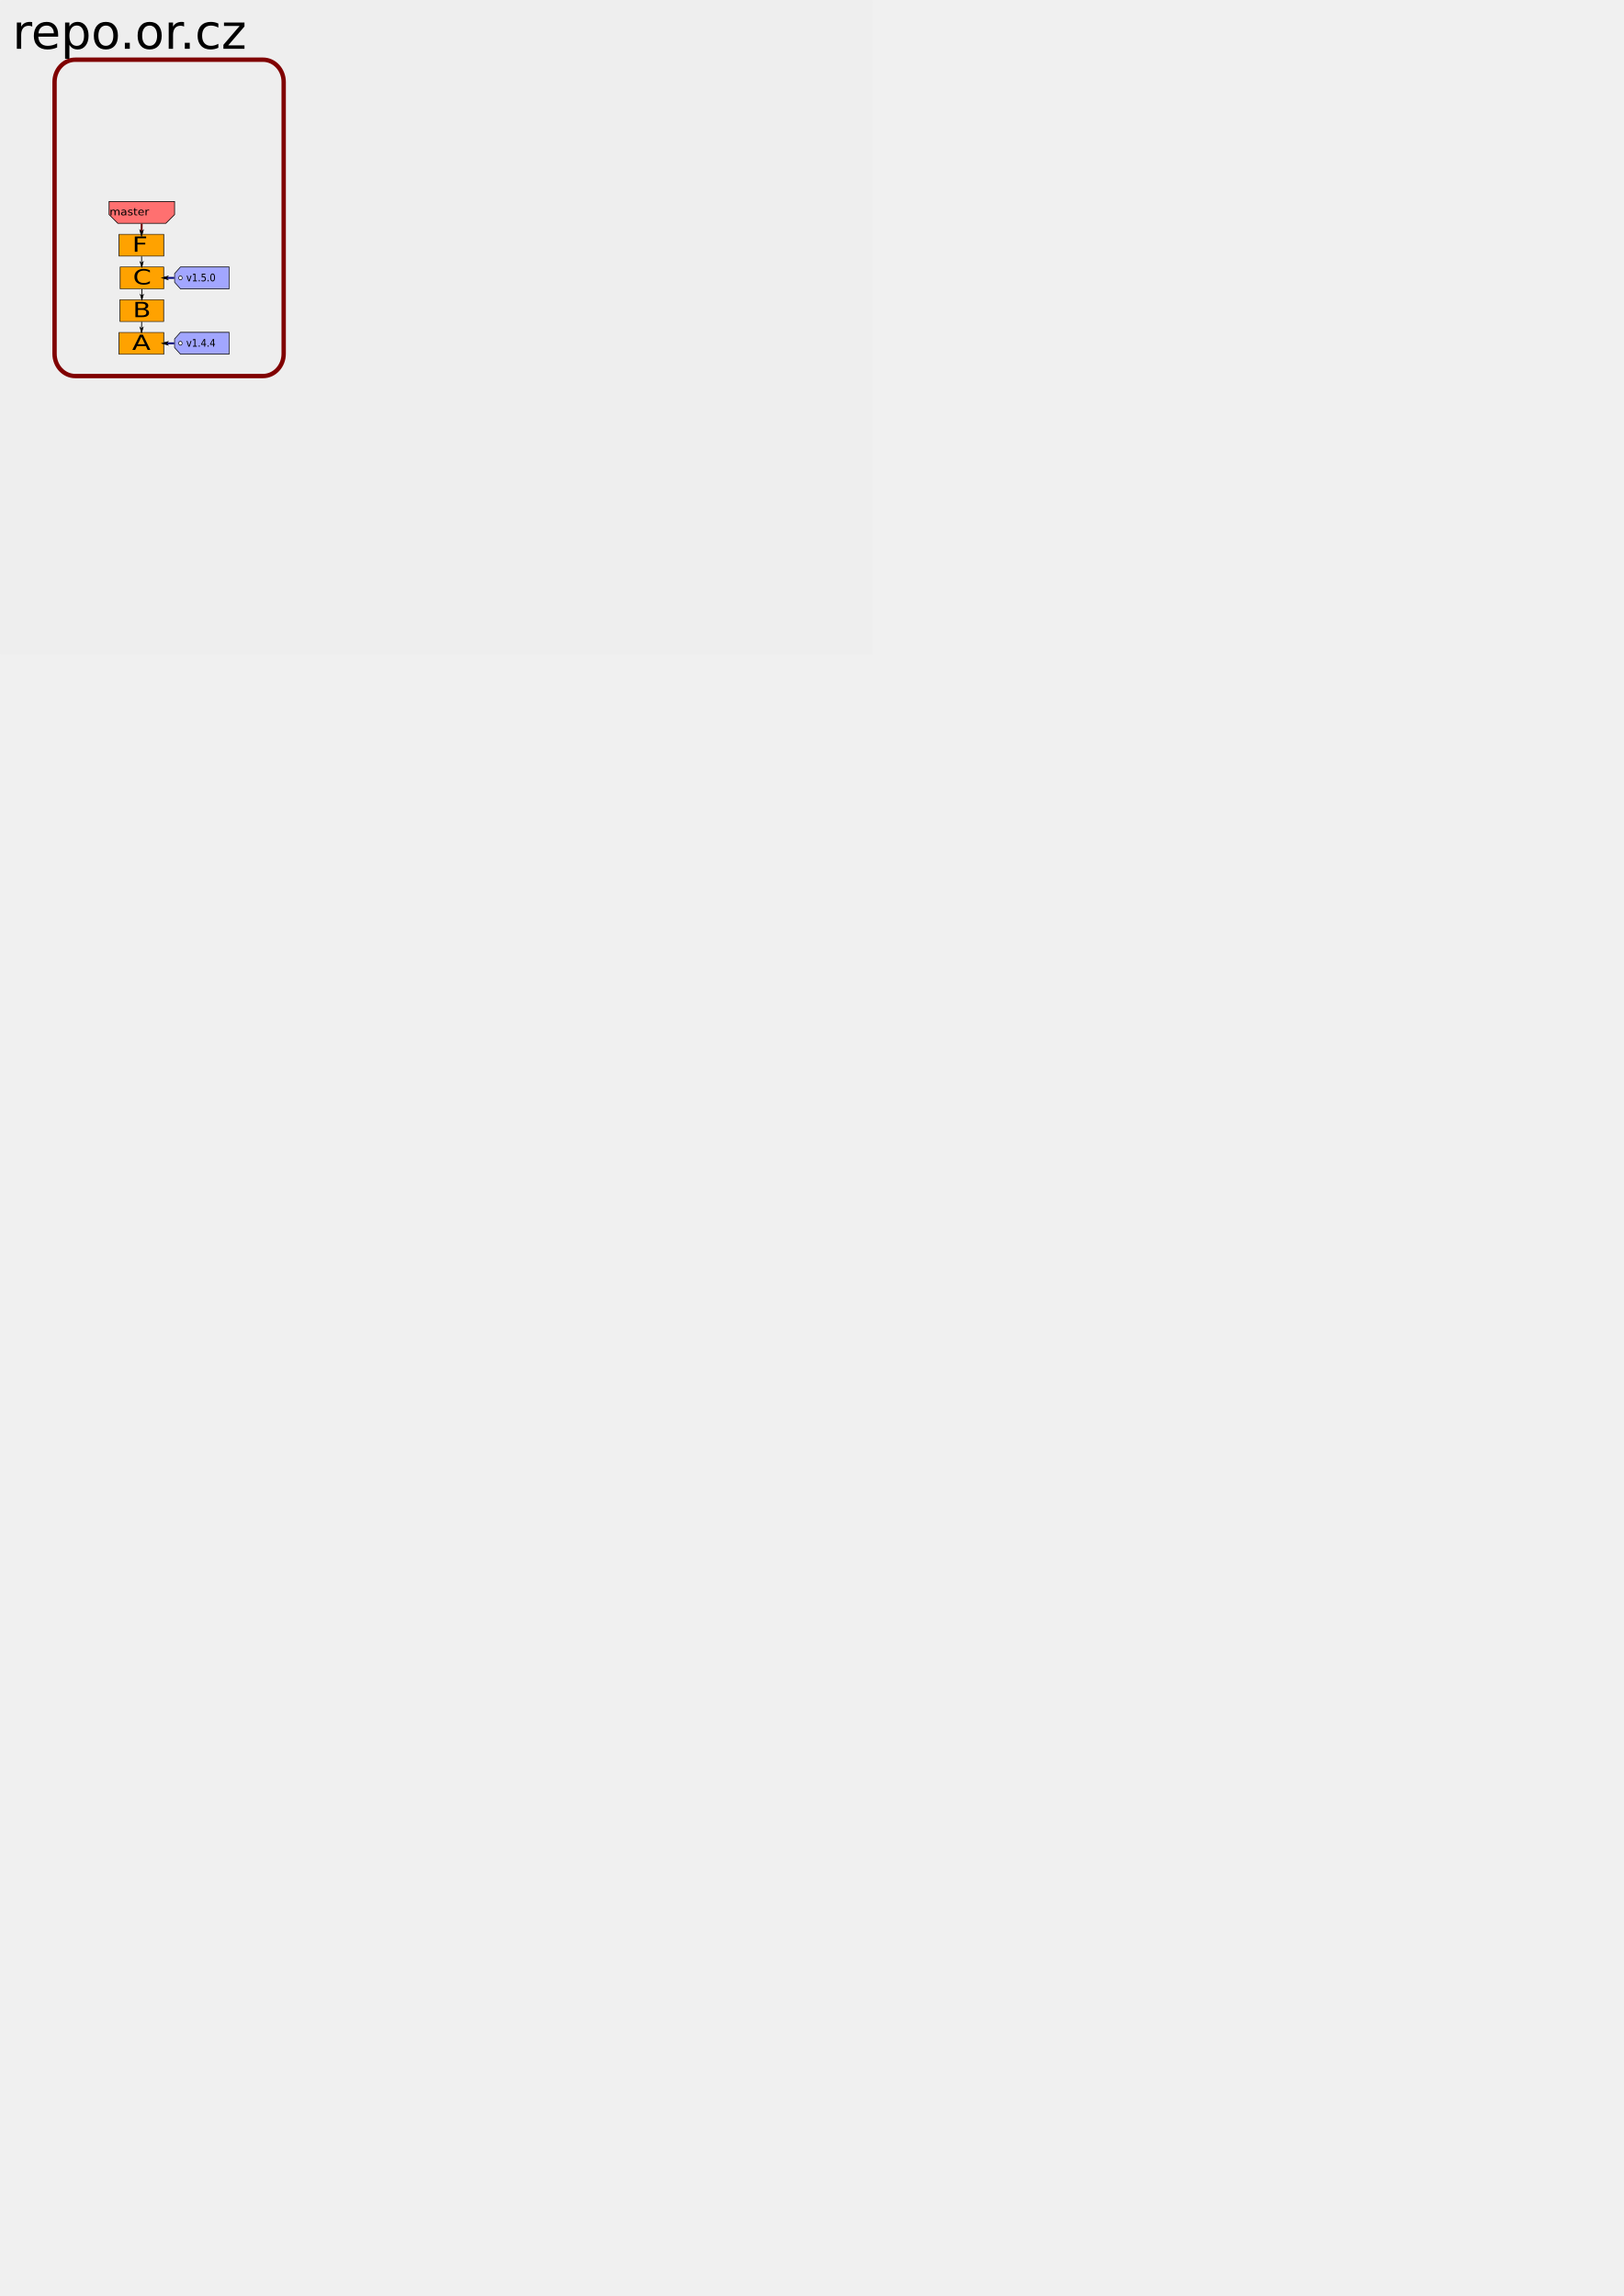
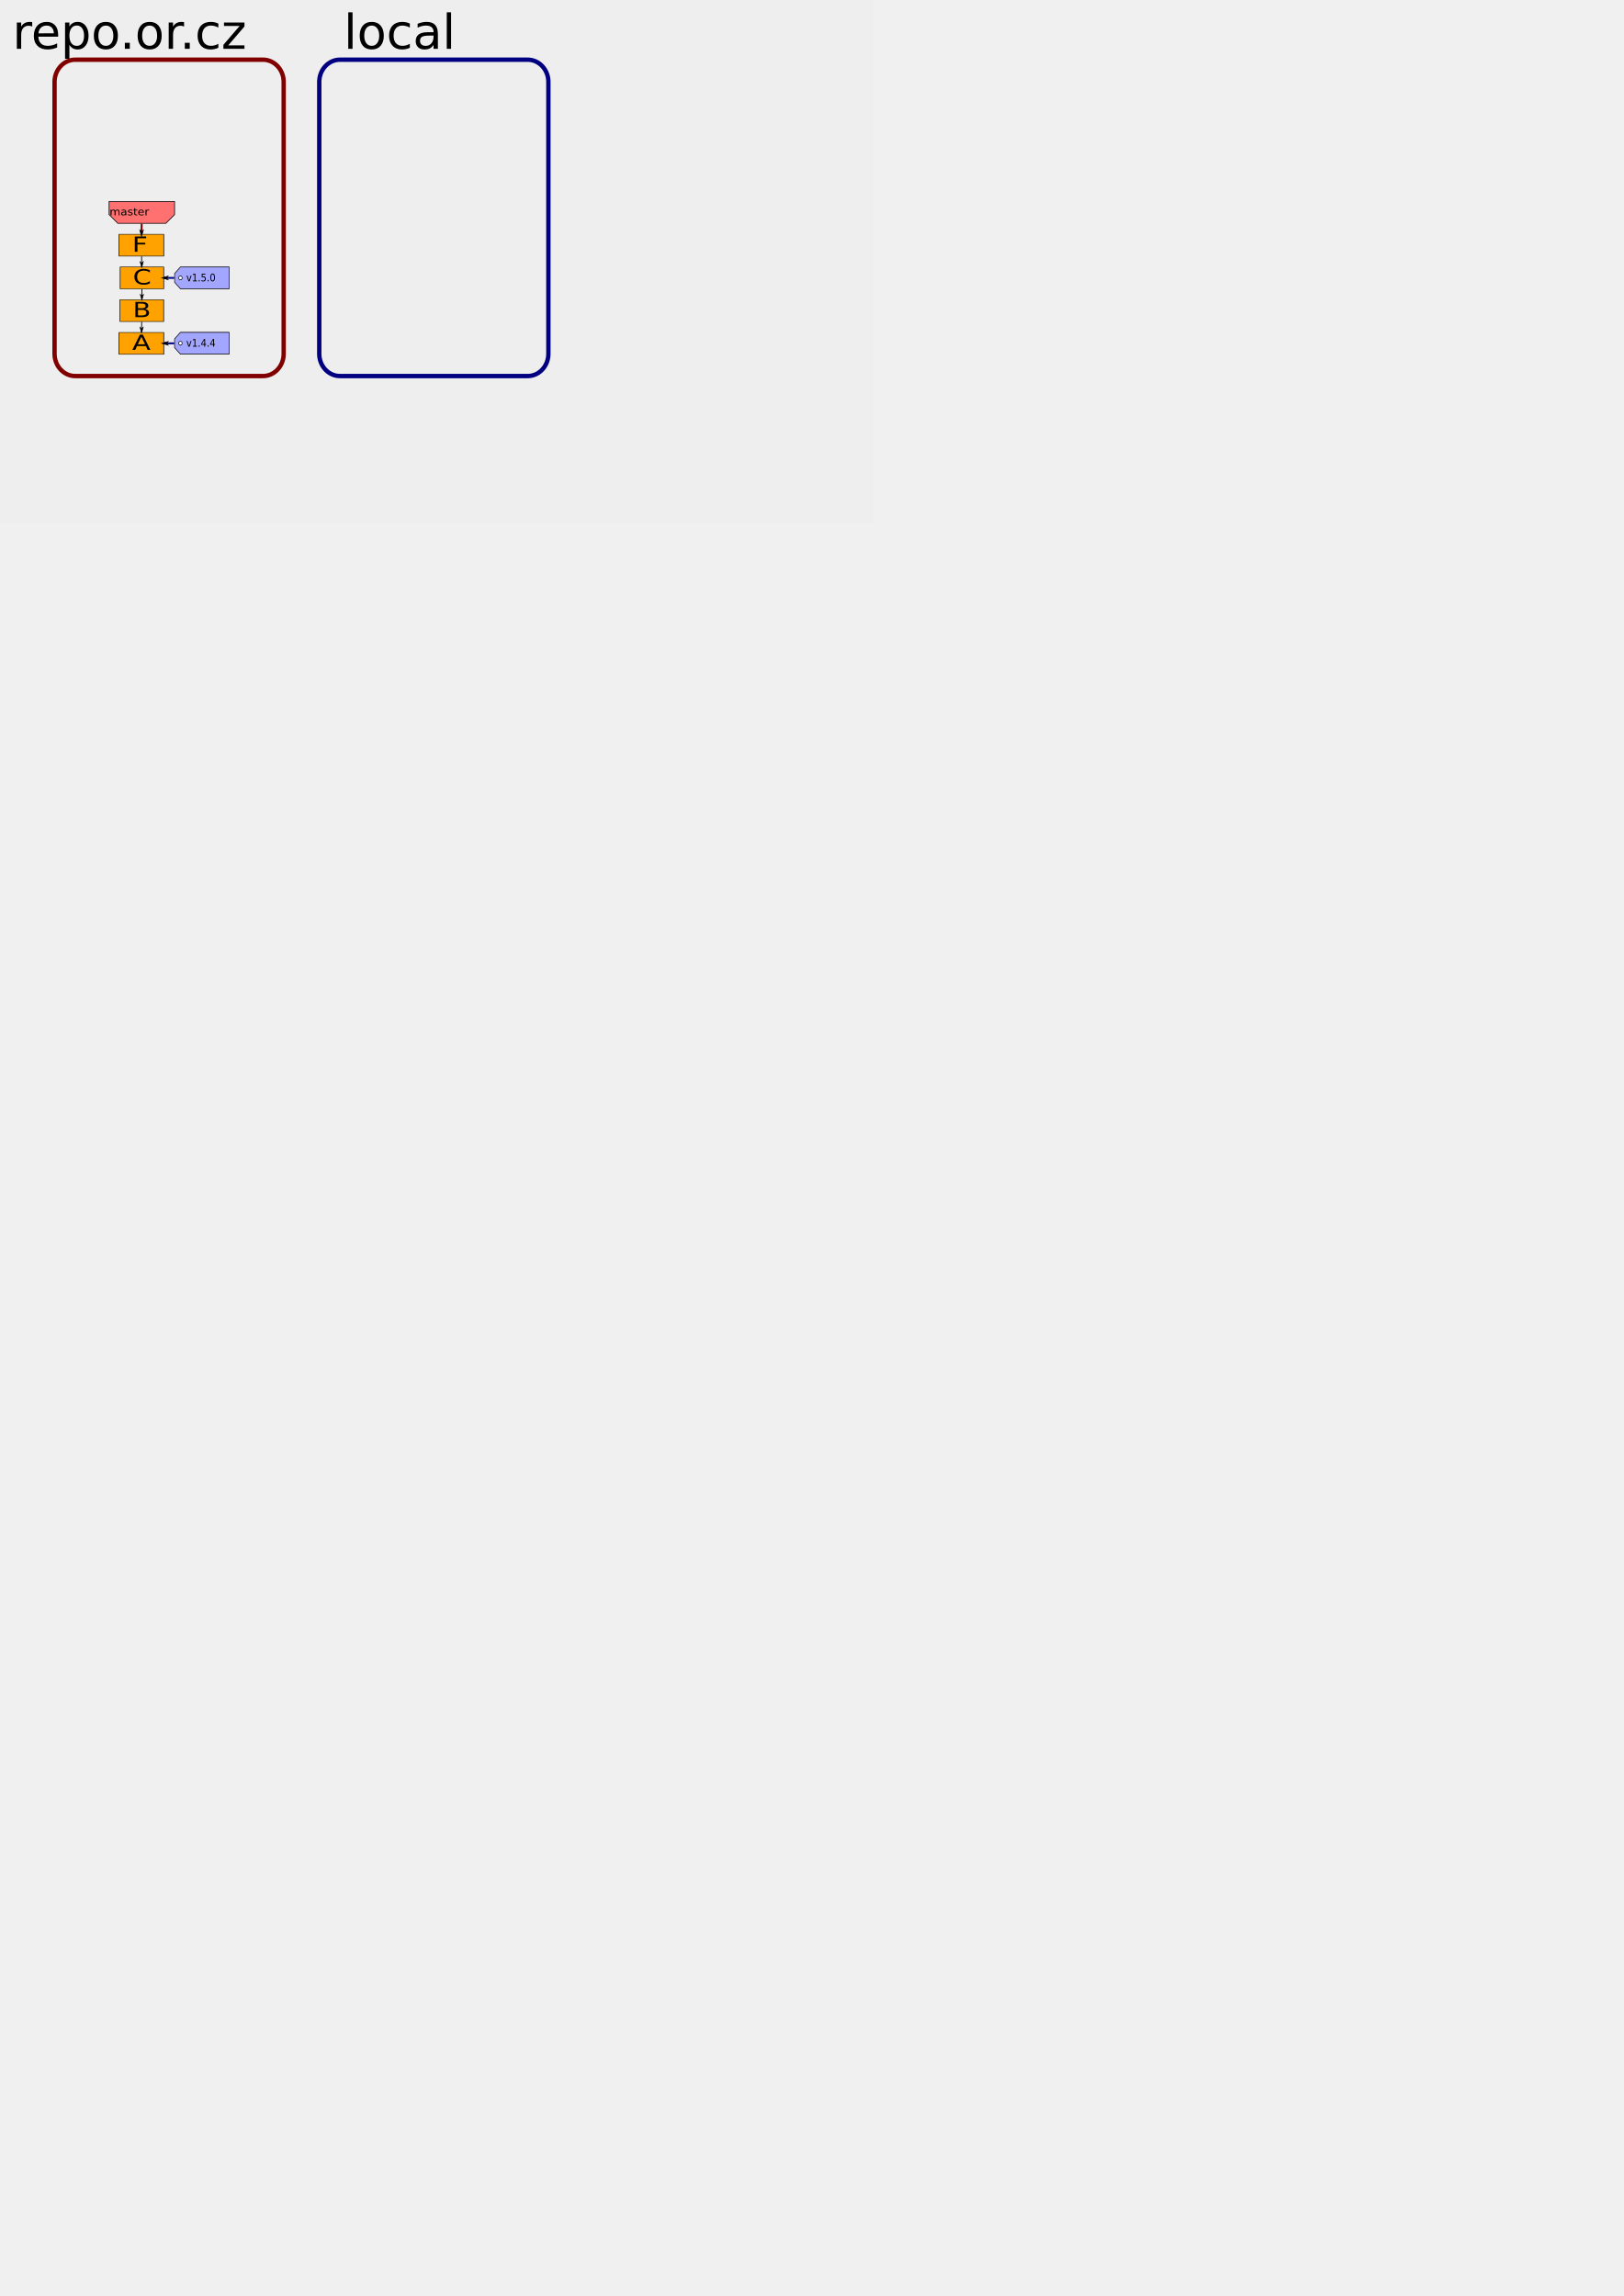
<svg xmlns="http://www.w3.org/2000/svg" width="744.094" height="1052.362" id="svg1317">
  <defs id="defs1319">
    <marker orient="auto" refY="0.0" refX="0.0" id="Arrow1Sstart" style="overflow:visible">
      <path id="path4028" d="M 0.0,0.0 L 5.0,-5.0 L -12.5,0.0 L 5.0,5.0 L 0.0,0.0 z " style="fill-rule:evenodd;stroke:#000000;stroke-width:1.0pt;marker-start:none" transform="scale(0.2) translate(6,0)" />
    </marker>
    <marker orient="auto" refY="0.0" refX="0.0" id="Arrow1Mstart" style="overflow:visible">
      <path id="path4034" d="M 0.0,0.0 L 5.0,-5.0 L -12.5,0.0 L 5.0,5.0 L 0.0,0.0 z " style="fill-rule:evenodd;stroke:#000000;stroke-width:1.0pt;marker-start:none" transform="scale(0.4) translate(10,0)" />
    </marker>
    <marker orient="auto" refY="0.0" refX="0.0" id="Arrow1Send" style="overflow:visible;">
      <path id="path4025" d="M 0.0,0.0 L 5.0,-5.0 L -12.5,0.0 L 5.0,5.0 L 0.0,0.0 z " style="fill-rule:evenodd;stroke:#000000;stroke-width:1.0pt;marker-start:none;" transform="scale(0.2) rotate(180) translate(6,0)" />
    </marker>
    <marker orient="auto" refY="0.0" refX="0.0" id="Arrow2Mend" style="overflow:visible;">
      <path id="path4013" style="font-size:12.0;fill-rule:evenodd;stroke-width:0.625;stroke-linejoin:round;" d="M 8.719,4.034 L -2.207,0.016 L 8.719,-4.002 C 6.973,-1.63 6.983,1.616 8.719,4.034 z " transform="scale(0.6) rotate(180) translate(0,0)" />
    </marker>
    <marker orient="auto" refY="0.0" refX="0.0" id="Arrow1Mend" style="overflow:visible;">
      <path id="path4031" d="M 0.0,0.0 L 5.0,-5.0 L -12.5,0.0 L 5.0,5.0 L 0.0,0.0 z " style="fill-rule:evenodd;stroke:#000000;stroke-width:1.0pt;marker-start:none;" transform="scale(0.4) rotate(180) translate(10,0)" />
    </marker>
    <marker orient="auto" refY="0.0" refX="0.0" id="Arrow2Mstart" style="overflow:visible">
      <path id="path4016" style="font-size:12.0;fill-rule:evenodd;stroke-width:0.625;stroke-linejoin:round" d="M 8.719,4.034 L -2.207,0.016 L 8.719,-4.002 C 6.973,-1.63 6.983,1.616 8.719,4.034 z " transform="scale(0.6) translate(0,0)" />
    </marker>
    <marker orient="auto" refY="0.0" refX="0.0" id="Arrow1Lstart" style="overflow:visible">
      <path id="path4040" d="M 0.0,0.0 L 5.0,-5.0 L -12.5,0.0 L 5.0,5.0 L 0.0,0.0 z " style="fill-rule:evenodd;stroke:#000000;stroke-width:1.0pt;marker-start:none" transform="scale(0.8) translate(12.5,0)" />
    </marker>
  </defs>
  <g id="layer1" style="opacity:1">
-     <rect style="fill:#eeeeee;fill-opacity:1;stroke:none;stroke-width:1;stroke-linecap:butt;stroke-linejoin:bevel;stroke-miterlimit:4;stroke-dasharray:none;stroke-dashoffset:0;stroke-opacity:1" id="bg" width="400" height="300" x="0" y="0" rx="1" ry="1" />
+     <rect style="fill:#eeeeee;fill-opacity:1;stroke:none;stroke-width:1;stroke-linecap:butt;stroke-linejoin:bevel;stroke-miterlimit:4;stroke-dasharray:none;stroke-dashoffset:0;stroke-opacity:1" id="bg" width="400" height="240" x="0" y="0" rx="1" ry="1" />
    <rect style="opacity:1;fill:none;fill-opacity:1;fill-rule:nonzero;stroke:#800000;stroke-width:2;stroke-linecap:butt;stroke-linejoin:miter;stroke-miterlimit:4;stroke-dasharray:none;stroke-dashoffset:0;stroke-opacity:1" id="rect2948" width="105" height="145" x="25" y="27.362" rx="9.485" ry="10.192" />
    <rect style="fill:black;fill-opacity:0.75;stroke:black;stroke-width:0.5;stroke-linecap:butt;stroke-linejoin:miter;stroke-miterlimit:4;stroke-dasharray:none;stroke-dashoffset:0;stroke-opacity:1" id="rect2855" width="0" height="1" x="217" y="77.362" rx="19.921" ry="1" />
    <g id="g3334" transform="translate(-9.995106,0)">
      <g transform="matrix(2.577667,0,0,1.997013,-654.6054,-62.00661)" id="g4675" style="opacity:1">
        <path style="fill:#ffa200;fill-opacity:1;fill-rule:evenodd;stroke:#000000;stroke-width:0.118;stroke-linecap:butt;stroke-linejoin:miter;stroke-miterlimit:4;stroke-dasharray:none;stroke-opacity:1" d="M 286.941,107.358 L 286.941,112.366 L 278.996,112.366 L 278.996,107.358 L 286.941,107.358 z" id="path4085" />
        <text xml:space="preserve" style="font-size:3.598px;font-style:normal;font-weight:normal;line-height:125%;fill:#000000;fill-opacity:1;stroke:none;stroke-width:1pt;stroke-linecap:butt;stroke-linejoin:miter;stroke-opacity:1;font-family:Bitstream Vera Sans" x="281.329" y="111.362" id="text4093">
          <tspan id="tspan4095" x="281.329" y="111.362" style="font-size:4.797px;font-style:normal;font-variant:normal;font-weight:normal;font-stretch:normal;text-align:start;line-height:125%;writing-mode:lr-tb;text-anchor:start;font-family:Bitstream Vera Sans">A</tspan>
        </text>
      </g>
      <g transform="matrix(0.8928571,0,0,0.9999896,-188.5798,44.96471)" id="g4195" style="opacity:1">
        <path style="fill:#a2a6ff;fill-opacity:1;fill-rule:evenodd;stroke:#000000;stroke-width:0.313;stroke-linecap:butt;stroke-linejoin:miter;stroke-miterlimit:4;stroke-dasharray:none;stroke-opacity:1" d="M 315,107.362 L 340,107.362 L 340,117.362 L 315,117.362 L 312,114.362 L 312,110.362 L 315,107.362 z" id="path4197" />
        <path style="fill:#ffffff;fill-opacity:1;stroke:#000000;stroke-width:0.704;stroke-linecap:butt;stroke-linejoin:miter;stroke-miterlimit:4;stroke-dasharray:none;stroke-dashoffset:0;stroke-opacity:1" id="path4199" d="M 317,112.362 A 2,2 0 1 1 313,112.362 A 2,2 0 1 1 317,112.362 z" transform="matrix(0.444444,0,0,0.444444,175,62.42343)" />
        <text id="text4201" y="113.922" x="318" style="font-size:3.598px;font-style:normal;font-weight:normal;line-height:125%;opacity:1;fill:#000000;fill-opacity:1;stroke:none;stroke-width:1pt;stroke-linecap:butt;stroke-linejoin:miter;stroke-opacity:1;font-family:Bitstream Vera Sans" xml:space="preserve">
          <tspan style="font-size:4.797px;font-style:normal;font-variant:normal;font-weight:normal;font-stretch:normal;text-align:start;line-height:125%;writing-mode:lr-tb;text-anchor:start;font-family:Bitstream Vera Sans" y="113.922" x="318" id="tspan4203">v1.4.4</tspan>
        </text>
      </g>
      <g transform="matrix(2.517724,0,0,1.998096,-637.4385,-77.1557)" id="g4680" style="opacity:1">
        <path style="fill:#ffa200;fill-opacity:1;fill-rule:evenodd;stroke:#000000;stroke-width:0.118;stroke-linecap:butt;stroke-linejoin:miter;stroke-miterlimit:4;stroke-dasharray:none;stroke-opacity:1" d="M 286.941,107.358 L 286.941,112.366 L 278.996,112.366 L 278.996,107.358 L 286.941,107.358 z" id="path4682" />
        <text xml:space="preserve" style="font-size:3.598px;font-style:normal;font-weight:normal;line-height:125%;fill:#000000;fill-opacity:1;stroke:none;stroke-width:1pt;stroke-linecap:butt;stroke-linejoin:miter;stroke-opacity:1;font-family:Bitstream Vera Sans" x="281.329" y="111.362" id="text4684">
          <tspan id="tspan4686" x="281.329" y="111.362" style="font-size:4.797px;font-style:normal;font-variant:normal;font-weight:normal;font-stretch:normal;text-align:start;line-height:125%;writing-mode:lr-tb;text-anchor:start;font-family:Bitstream Vera Sans">B</tspan>
        </text>
      </g>
      <g transform="matrix(2.511717,0,0,1.999552,-635.6938,-92.30475)" id="g4696" style="opacity:1">
        <path style="fill:#ffa200;fill-opacity:1;fill-rule:evenodd;stroke:#000000;stroke-width:0.118;stroke-linecap:butt;stroke-linejoin:miter;stroke-miterlimit:4;stroke-dasharray:none;stroke-opacity:1" d="M 286.941,107.358 L 286.941,112.366 L 278.996,112.366 L 278.996,107.358 L 286.941,107.358 z" id="path4698" />
        <text xml:space="preserve" style="font-size:3.598px;font-style:normal;font-weight:normal;line-height:125%;fill:#000000;fill-opacity:1;stroke:none;stroke-width:1pt;stroke-linecap:butt;stroke-linejoin:miter;stroke-opacity:1;font-family:Bitstream Vera Sans" x="281.329" y="111.362" id="text4700">
          <tspan id="tspan4702" x="281.329" y="111.362" style="font-size:4.797px;font-style:normal;font-variant:normal;font-weight:normal;font-stretch:normal;text-align:start;line-height:125%;writing-mode:lr-tb;text-anchor:start;font-family:Bitstream Vera Sans">C</tspan>
        </text>
      </g>
      <g transform="matrix(0.8928453,0,0,1.001435,-188.5582,14.85274)" id="g4712" style="opacity:1">
        <path style="fill:#a2a6ff;fill-opacity:1;fill-rule:evenodd;stroke:#000000;stroke-width:0.313;stroke-linecap:butt;stroke-linejoin:miter;stroke-miterlimit:4;stroke-dasharray:none;stroke-opacity:1" d="M 315,107.362 L 340,107.362 L 340,117.362 L 315,117.362 L 312,114.362 L 312,110.362 L 315,107.362 z" id="path4714" />
        <path style="fill:#ffffff;fill-opacity:1;stroke:#000000;stroke-width:0.704;stroke-linecap:butt;stroke-linejoin:miter;stroke-miterlimit:4;stroke-dasharray:none;stroke-dashoffset:0;stroke-opacity:1" id="path4716" d="M 317,112.362 A 2,2 0 1 1 313,112.362 A 2,2 0 1 1 317,112.362 z" transform="matrix(0.444444,0,0,0.444444,175,62.42343)" />
        <text id="text4718" y="113.922" x="318" style="font-size:3.598px;font-style:normal;font-weight:normal;line-height:125%;opacity:1;fill:#000000;fill-opacity:1;stroke:none;stroke-width:1pt;stroke-linecap:butt;stroke-linejoin:miter;stroke-opacity:1;font-family:Bitstream Vera Sans" xml:space="preserve">
          <tspan style="font-size:4.797px;font-style:normal;font-variant:normal;font-weight:normal;font-stretch:normal;text-align:start;line-height:125%;writing-mode:lr-tb;text-anchor:start;font-family:Bitstream Vera Sans" y="113.922" x="318" id="tspan4720">v1.5.0</tspan>
        </text>
      </g>
      <g transform="matrix(2.577667,0,0,1.997013,-654.6054,-107.0066)" id="g4730" style="opacity:1">
        <path style="fill:#ffa200;fill-opacity:1;fill-rule:evenodd;stroke:#000000;stroke-width:0.118;stroke-linecap:butt;stroke-linejoin:miter;stroke-miterlimit:4;stroke-dasharray:none;stroke-opacity:1" d="M 286.941,107.358 L 286.941,112.366 L 278.996,112.366 L 278.996,107.358 L 286.941,107.358 z" id="path4732" />
        <text xml:space="preserve" style="font-size:3.598px;font-style:normal;font-weight:normal;line-height:125%;fill:#000000;fill-opacity:1;stroke:none;stroke-width:1pt;stroke-linecap:butt;stroke-linejoin:miter;stroke-opacity:1;font-family:Bitstream Vera Sans" x="281.329" y="111.362" id="text4734">
          <tspan id="tspan4736" x="281.329" y="111.362" style="font-size:4.797px;font-style:normal;font-variant:normal;font-weight:normal;font-stretch:normal;text-align:start;line-height:125%;writing-mode:lr-tb;text-anchor:start;font-family:Bitstream Vera Sans">F</tspan>
        </text>
      </g>
      <path id="path4742" d="M 74.864,152.265 L 74.929,147.487" style="opacity:1;fill:none;fill-opacity:0.75;fill-rule:evenodd;stroke:#000000;stroke-width:0.393;stroke-linecap:butt;stroke-linejoin:miter;marker-start:url(#Arrow1Mstart);marker-end:none;stroke-miterlimit:4;stroke-dasharray:none;stroke-opacity:1" />
      <path id="path4744" d="M 75.014,137.232 L 75.028,132.502" style="opacity:1;fill:none;fill-opacity:0.75;fill-rule:evenodd;stroke:#000000;stroke-width:0.393;stroke-linecap:butt;stroke-linejoin:miter;marker-start:url(#Arrow1Mstart);marker-end:none;stroke-miterlimit:4;stroke-dasharray:none;stroke-opacity:1" />
      <path id="path4748" d="M 85.194,157.366 L 89.852,157.355" style="opacity:1;fill:none;fill-opacity:0.75;fill-rule:evenodd;stroke:#00047c;stroke-width:0.864;stroke-linecap:butt;stroke-linejoin:miter;marker-start:url(#Arrow1Sstart);marker-end:none;stroke-miterlimit:4;stroke-dasharray:none;stroke-opacity:1" />
      <path id="path4750" d="M 85.178,127.373 L 89.87,127.374" style="opacity:1;fill:none;fill-opacity:0.75;fill-rule:evenodd;stroke:#00047c;stroke-width:0.864;stroke-linecap:butt;stroke-linejoin:miter;marker-start:url(#Arrow1Sstart);marker-end:none;stroke-miterlimit:4;stroke-dasharray:none;stroke-opacity:1" />
      <path id="path4752" d="M 74.958,122.239 L 74.879,117.514" style="opacity:1;fill:none;fill-opacity:0.75;fill-rule:evenodd;stroke:#000000;stroke-width:0.393;stroke-linecap:butt;stroke-linejoin:miter;marker-start:url(#Arrow1Mstart);marker-end:none;stroke-miterlimit:4;stroke-dasharray:none;stroke-opacity:1" />
      <g transform="matrix(2.000399,0,0,2,-590.1356,-32.36218)" id="g4779" style="opacity:1">
        <path style="fill:#ff7070;fill-opacity:1;fill-rule:evenodd;stroke:#000000;stroke-width:0.161;stroke-linecap:butt;stroke-linejoin:miter;stroke-miterlimit:4;stroke-dasharray:none;stroke-opacity:1" d="M 325,62.362 L 325,65.362 L 327,67.362 L 338,67.362 L 340,65.362 L 340,62.362 L 325,62.362 z" id="path4781" />
        <text transform="scale(1.044355,0.9575289)" xml:space="preserve" style="font-size:1.845px;font-style:normal;font-weight:normal;text-align:center;line-height:125%;text-anchor:middle;opacity:1;fill:#000000;fill-opacity:1;stroke:none;stroke-width:1pt;stroke-linecap:butt;stroke-linejoin:miter;stroke-opacity:1;font-family:Bitstream Vera Sans" x="318.268" y="68.436" id="text4783">
          <tspan id="tspan4785" x="318.268" y="68.436" style="font-size:2.461px;font-style:normal;font-variant:normal;font-weight:normal;font-stretch:normal;text-align:center;line-height:125%;writing-mode:lr-tb;text-anchor:middle;font-family:Bitstream Vera Sans">master</tspan>
        </text>
      </g>
      <path id="path4803" d="M 74.863,107.265 L 74.927,102.523" style="opacity:1;fill:none;fill-opacity:0.75;fill-rule:evenodd;stroke:#710000;stroke-width:0.864;stroke-linecap:butt;stroke-linejoin:miter;marker-start:url(#Arrow1Sstart);marker-end:none;stroke-miterlimit:4;stroke-dasharray:none;stroke-opacity:1;display:inline" />
    </g>
    <text xml:space="preserve" style="font-size:22px;font-style:normal;font-weight:normal;text-align:center;line-height:100%;writing-mode:lr-tb;text-anchor:middle;fill:#000000;fill-opacity:1;stroke:none;stroke-width:1pt;stroke-linecap:butt;stroke-linejoin:miter;stroke-opacity:1;font-family:Bitstream Vera Sans" x="76.829" y="22.362" id="text4074">
      <tspan id="tspan4076" x="76.829" y="22.362">repo.or.cz</tspan>
    </text>
    <text xml:space="preserve" style="font-size:22px;font-style:normal;font-weight:normal;text-align:start;line-height:100%;writing-mode:lr-tb;text-anchor:start;fill:#000000;fill-opacity:1;stroke:none;stroke-width:1pt;stroke-linecap:butt;stroke-linejoin:miter;stroke-opacity:1;font-family:Bitstream Vera Sans" x="95.25" y="143.612" id="text3330">
      <tspan id="tspan3332" x="95.25" y="143.612" />
    </text>
+     <rect style="opacity:1;fill:none;fill-opacity:1;fill-rule:nonzero;stroke:#000080;stroke-width:2;stroke-linecap:butt;stroke-linejoin:miter;stroke-miterlimit:4;stroke-dasharray:none;stroke-dashoffset:0;stroke-opacity:1" id="rect3927" width="105" height="145" x="146.308" y="27.362" rx="9.485" ry="10.192" />
+     <text xml:space="preserve" style="font-size:22px;font-style:normal;font-weight:normal;text-align:center;line-height:100%;writing-mode:lr-tb;text-anchor:middle;opacity:1;fill:#000000;fill-opacity:1;stroke:none;stroke-width:1pt;stroke-linecap:butt;stroke-linejoin:miter;stroke-opacity:1;font-family:Bitstream Vera Sans" x="200.631" y="22.362" id="text4078">
+       <tspan id="tspan4080" x="200.631" y="22.362">local</tspan>
+     </text>
  </g>
</svg>
